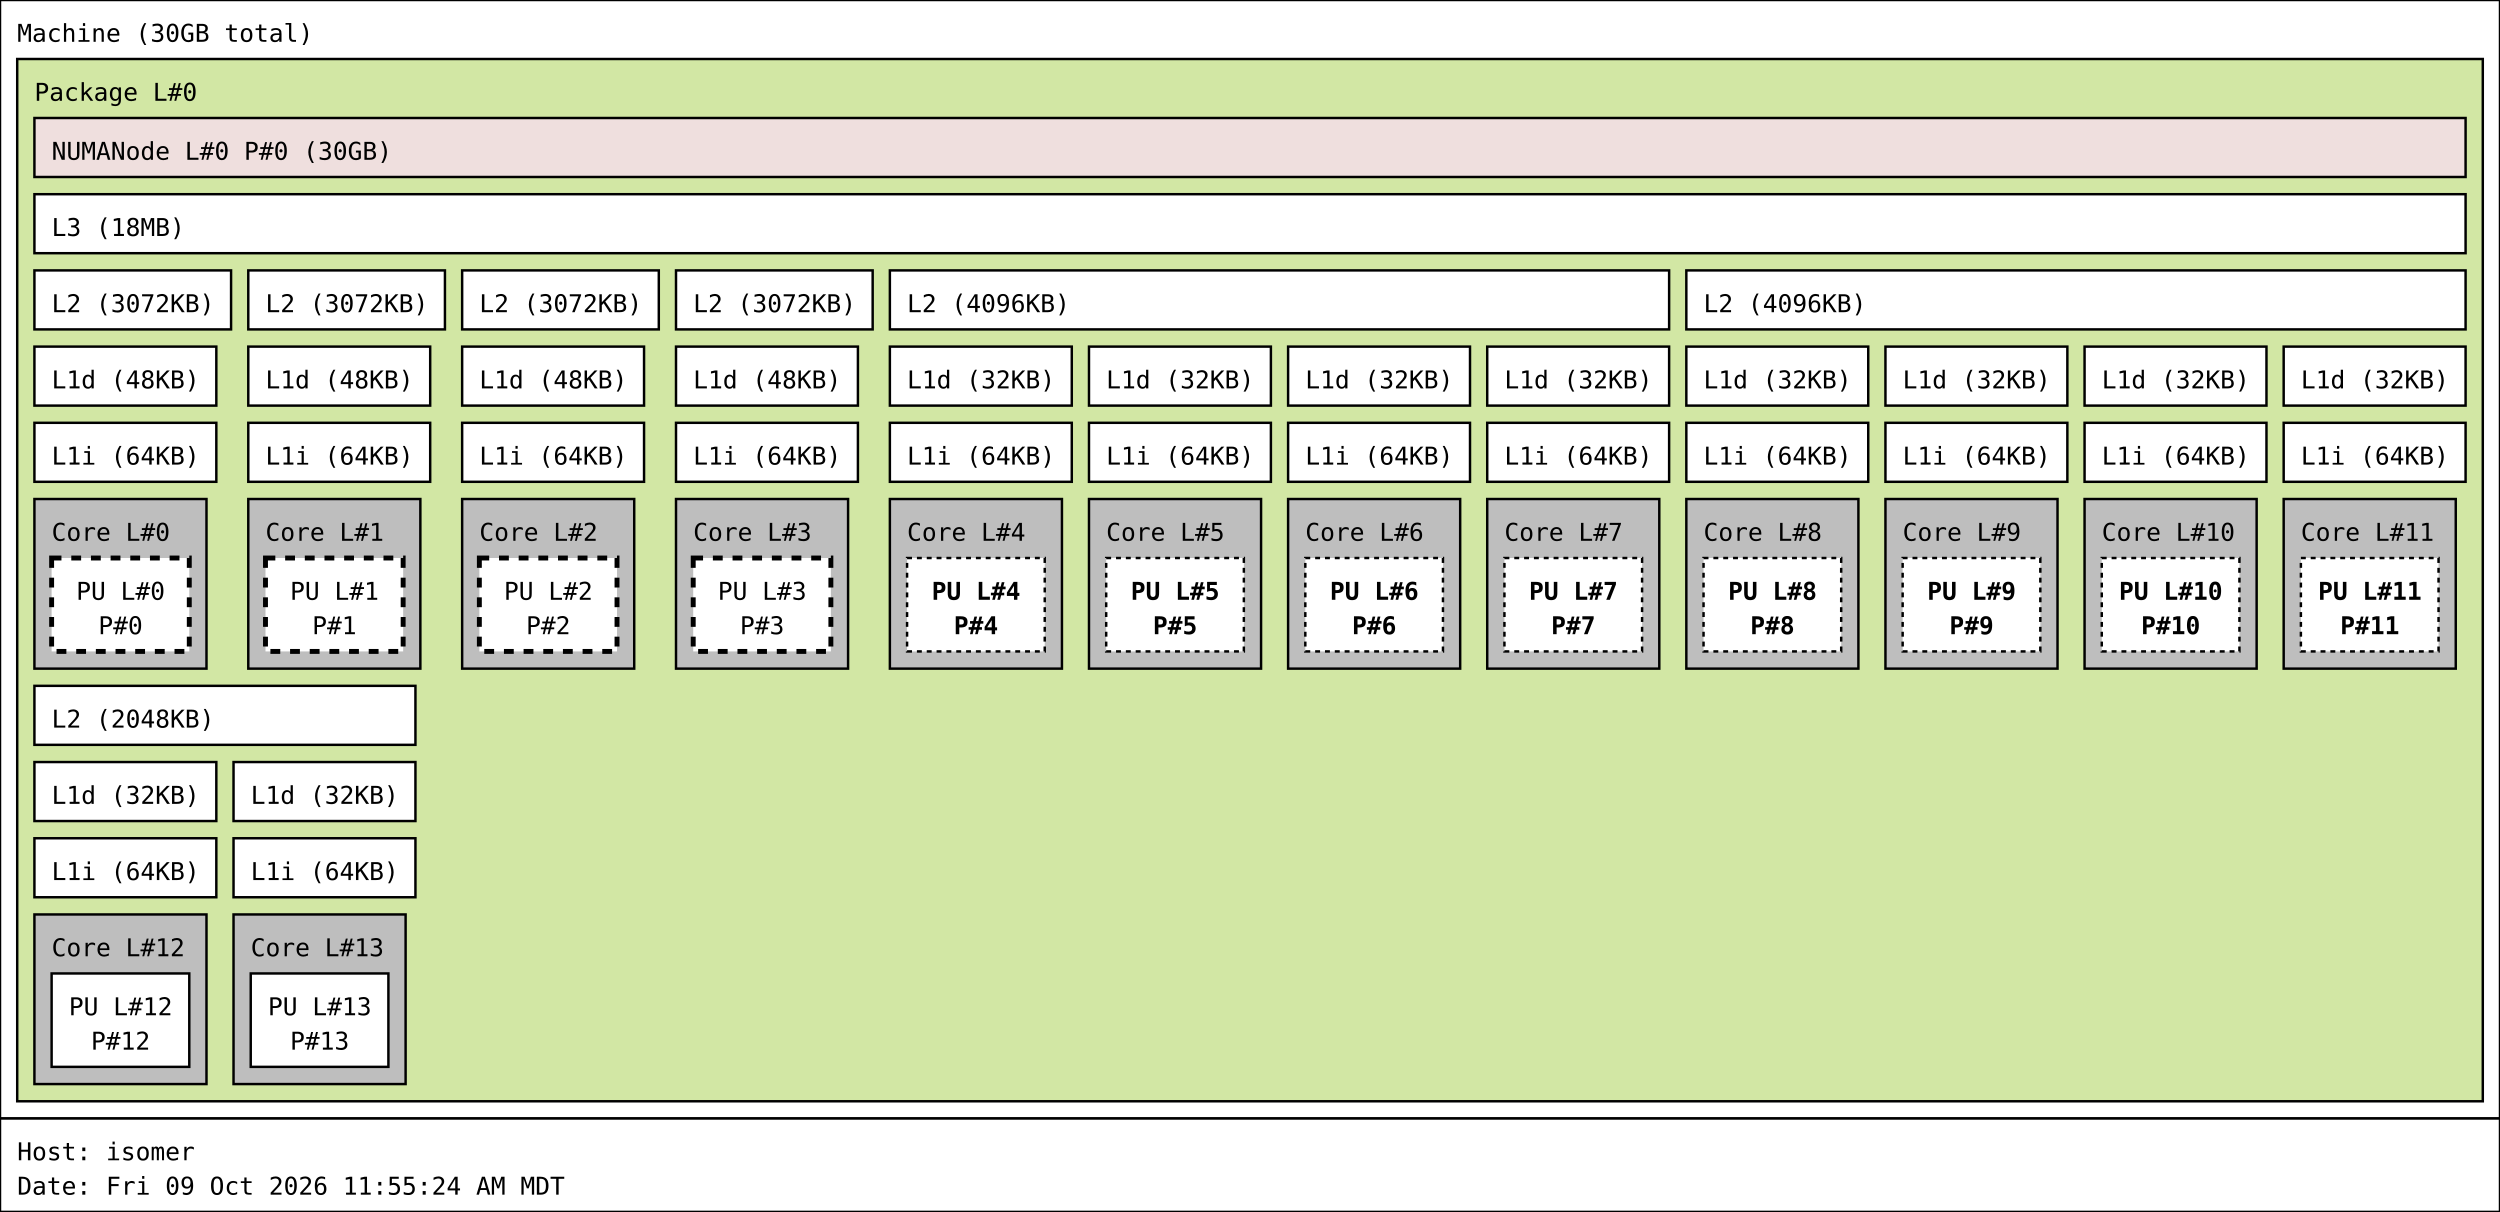
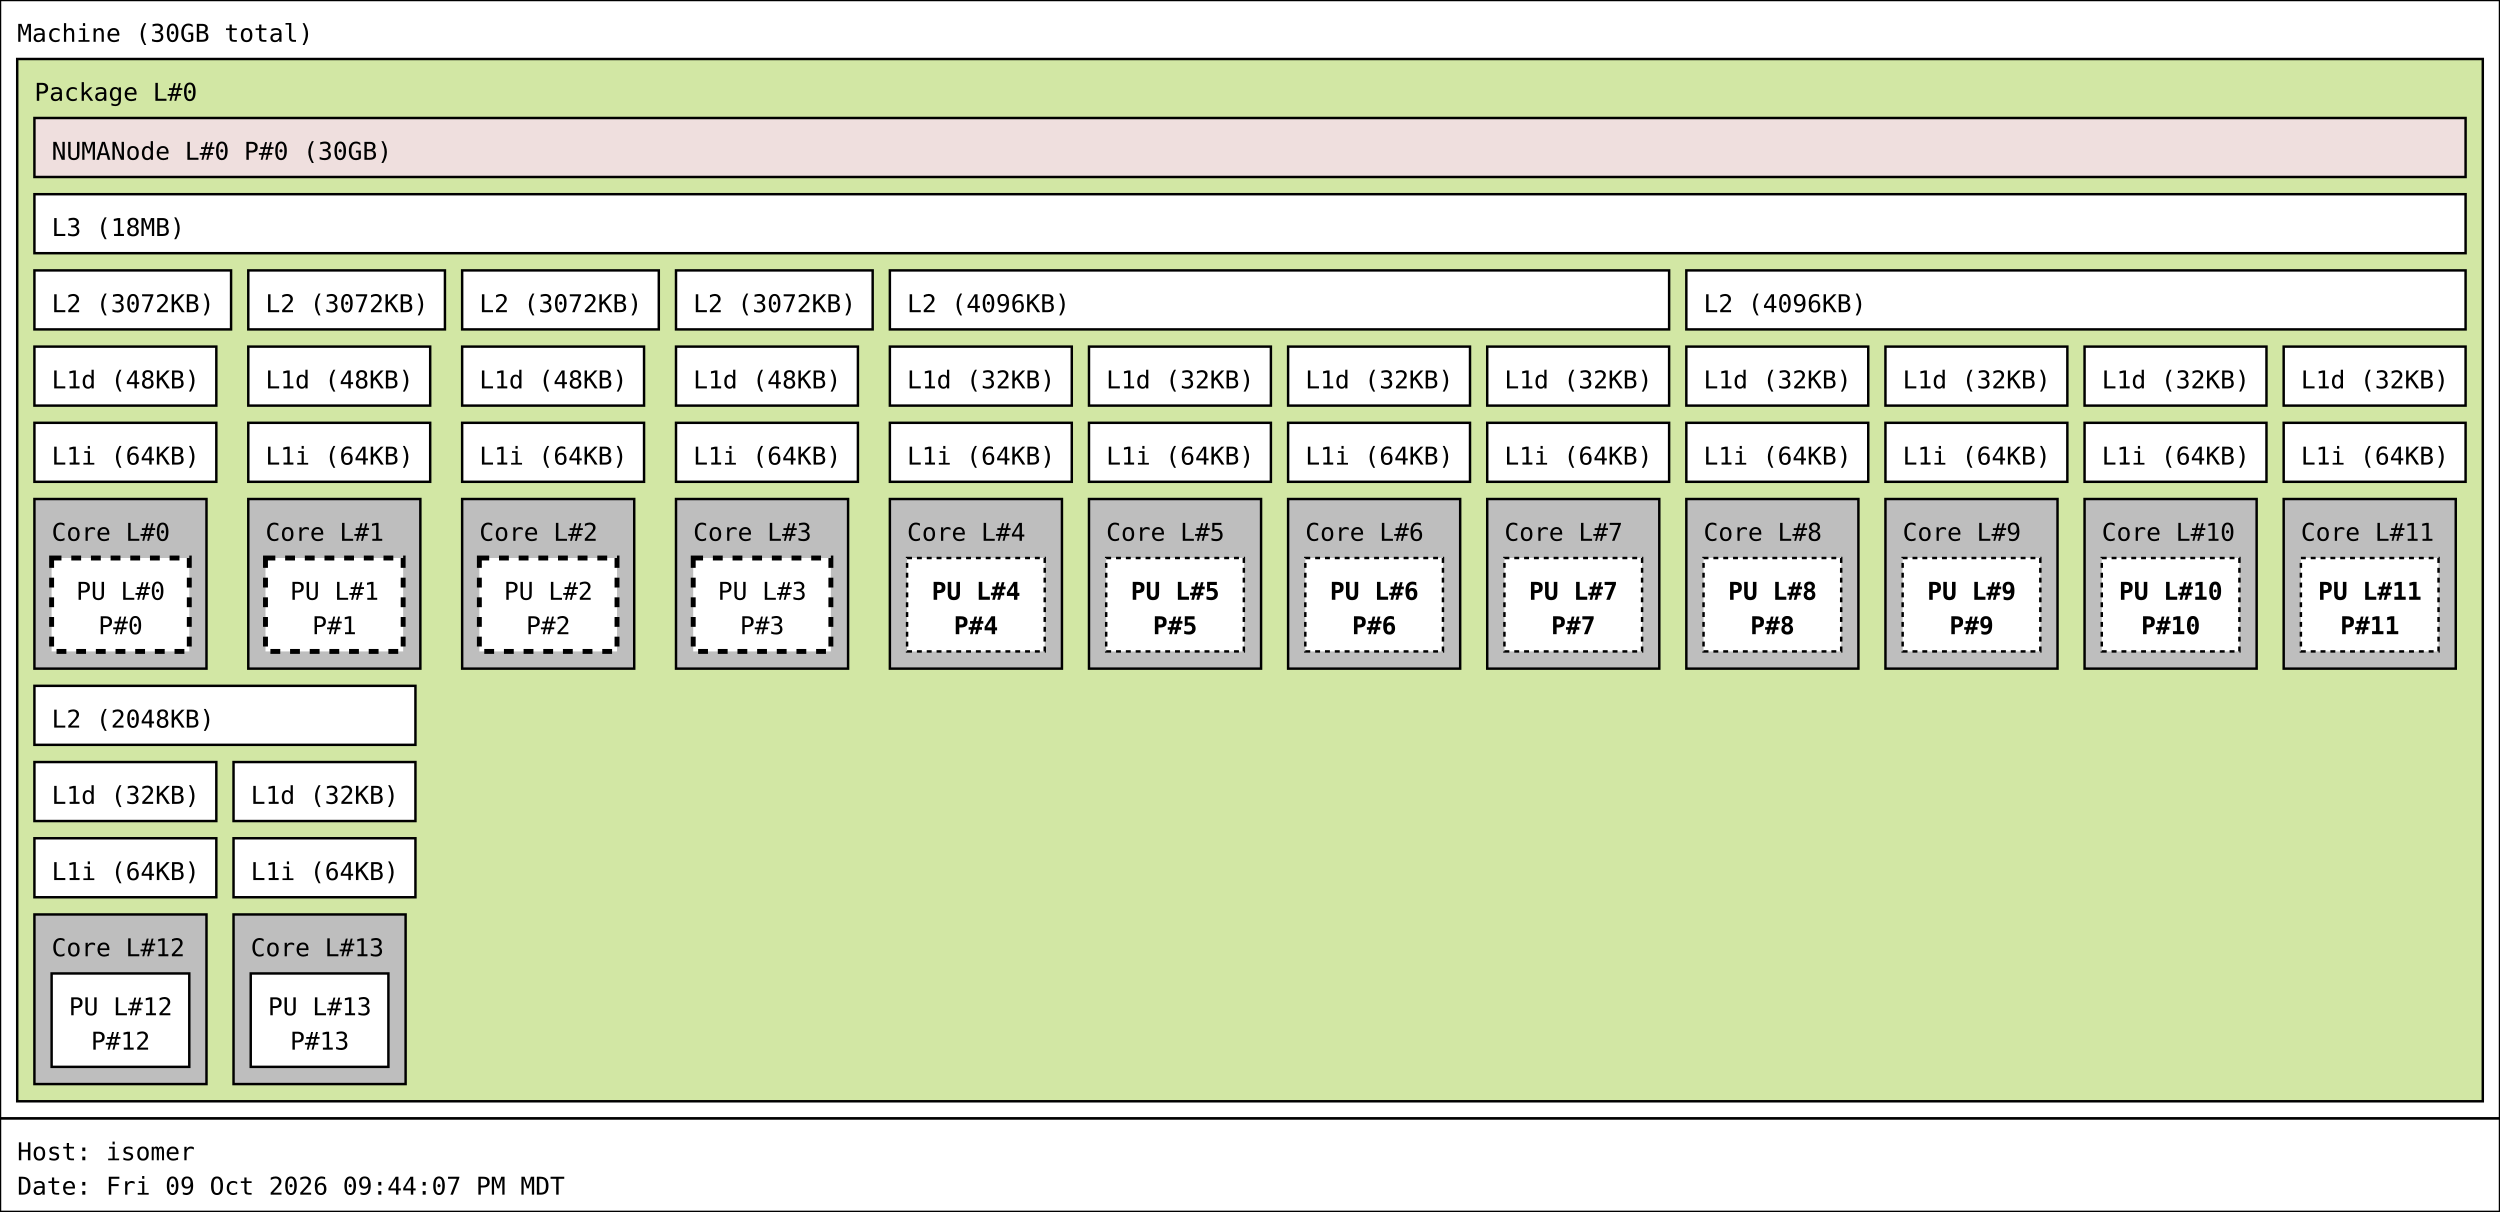
<svg xmlns="http://www.w3.org/2000/svg" width="1017px" height="493px" viewBox="0 0 1017px 493px" version="1.1">
  <rect id="Machine_0_rect" class="Machine" x="0" y="0" width="1017" height="455" fill="rgb(255,255,255)" stroke="rgb(0,0,0)" stroke-width="1" />
  <text id="Machine_0_text" class="Machine" font-family="Monospace" x="7" y="17" fill="rgb(0,0,0)" font-size="10px">Machine (30GB total)</text>
  <rect id="Package_0_rect" class="Package" x="7" y="24" width="1003" height="424" fill="rgb(210,231,164)" stroke="rgb(0,0,0)" stroke-width="1" />
  <text id="Package_0_text" class="Package" font-family="Monospace" x="14" y="41" fill="rgb(0,0,0)" font-size="10px">Package L#0</text>
  <rect id="L3_0_rect" class="L3" x="14" y="79" width="989" height="24" fill="rgb(255,255,255)" stroke="rgb(0,0,0)" stroke-width="1" />
  <text id="L3_0_text" class="L3" font-family="Monospace" x="21" y="96" fill="rgb(0,0,0)" font-size="10px">L3 (18MB)</text>
  <rect id="L2_0_rect" class="L2" x="14" y="110" width="80" height="24" fill="rgb(255,255,255)" stroke="rgb(0,0,0)" stroke-width="1" />
  <text id="L2_0_text" class="L2" font-family="Monospace" x="21" y="127" fill="rgb(0,0,0)" font-size="10px">L2 (3072KB)</text>
  <rect id="L1d_0_rect" class="L1d" x="14" y="141" width="74" height="24" fill="rgb(255,255,255)" stroke="rgb(0,0,0)" stroke-width="1" />
  <text id="L1d_0_text" class="L1d" font-family="Monospace" x="21" y="158" fill="rgb(0,0,0)" font-size="10px">L1d (48KB)</text>
  <rect id="L1i_0_rect" class="L1i" x="14" y="172" width="74" height="24" fill="rgb(255,255,255)" stroke="rgb(0,0,0)" stroke-width="1" />
  <text id="L1i_0_text" class="L1i" font-family="Monospace" x="21" y="189" fill="rgb(0,0,0)" font-size="10px">L1i (64KB)</text>
  <rect id="Core_0_rect" class="Core" x="14" y="203" width="70" height="69" fill="rgb(190,190,190)" stroke="rgb(0,0,0)" stroke-width="1" />
  <text id="Core_0_text" class="Core" font-family="Monospace" x="21" y="220" fill="rgb(0,0,0)" font-size="10px">Core L#0</text>
  <rect id="PU_0_rect" class="PU" x="21" y="227" width="56" height="38" fill="rgb(255,255,255)" stroke="rgb(0,0,0)" stroke-width="2" stroke-dasharray="4" />
  <text id="PU_0_text" class="PU" font-family="Monospace" x="31" y="244" fill="rgb(0,0,0)" font-size="10px">PU L#0</text>
  <text id="PU_0_text_1" class="PU" font-family="Monospace" x="40" y="258" fill="rgb(0,0,0)" font-size="10px">P#0</text>
  <rect id="L2_1_rect" class="L2" x="101" y="110" width="80" height="24" fill="rgb(255,255,255)" stroke="rgb(0,0,0)" stroke-width="1" />
  <text id="L2_1_text" class="L2" font-family="Monospace" x="108" y="127" fill="rgb(0,0,0)" font-size="10px">L2 (3072KB)</text>
  <rect id="L1d_1_rect" class="L1d" x="101" y="141" width="74" height="24" fill="rgb(255,255,255)" stroke="rgb(0,0,0)" stroke-width="1" />
  <text id="L1d_1_text" class="L1d" font-family="Monospace" x="108" y="158" fill="rgb(0,0,0)" font-size="10px">L1d (48KB)</text>
  <rect id="L1i_1_rect" class="L1i" x="101" y="172" width="74" height="24" fill="rgb(255,255,255)" stroke="rgb(0,0,0)" stroke-width="1" />
  <text id="L1i_1_text" class="L1i" font-family="Monospace" x="108" y="189" fill="rgb(0,0,0)" font-size="10px">L1i (64KB)</text>
  <rect id="Core_1_rect" class="Core" x="101" y="203" width="70" height="69" fill="rgb(190,190,190)" stroke="rgb(0,0,0)" stroke-width="1" />
  <text id="Core_1_text" class="Core" font-family="Monospace" x="108" y="220" fill="rgb(0,0,0)" font-size="10px">Core L#1</text>
  <rect id="PU_1_rect" class="PU" x="108" y="227" width="56" height="38" fill="rgb(255,255,255)" stroke="rgb(0,0,0)" stroke-width="2" stroke-dasharray="4" />
  <text id="PU_1_text" class="PU" font-family="Monospace" x="118" y="244" fill="rgb(0,0,0)" font-size="10px">PU L#1</text>
  <text id="PU_1_text_1" class="PU" font-family="Monospace" x="127" y="258" fill="rgb(0,0,0)" font-size="10px">P#1</text>
  <rect id="L2_2_rect" class="L2" x="188" y="110" width="80" height="24" fill="rgb(255,255,255)" stroke="rgb(0,0,0)" stroke-width="1" />
  <text id="L2_2_text" class="L2" font-family="Monospace" x="195" y="127" fill="rgb(0,0,0)" font-size="10px">L2 (3072KB)</text>
  <rect id="L1d_2_rect" class="L1d" x="188" y="141" width="74" height="24" fill="rgb(255,255,255)" stroke="rgb(0,0,0)" stroke-width="1" />
  <text id="L1d_2_text" class="L1d" font-family="Monospace" x="195" y="158" fill="rgb(0,0,0)" font-size="10px">L1d (48KB)</text>
  <rect id="L1i_2_rect" class="L1i" x="188" y="172" width="74" height="24" fill="rgb(255,255,255)" stroke="rgb(0,0,0)" stroke-width="1" />
  <text id="L1i_2_text" class="L1i" font-family="Monospace" x="195" y="189" fill="rgb(0,0,0)" font-size="10px">L1i (64KB)</text>
  <rect id="Core_2_rect" class="Core" x="188" y="203" width="70" height="69" fill="rgb(190,190,190)" stroke="rgb(0,0,0)" stroke-width="1" />
  <text id="Core_2_text" class="Core" font-family="Monospace" x="195" y="220" fill="rgb(0,0,0)" font-size="10px">Core L#2</text>
  <rect id="PU_2_rect" class="PU" x="195" y="227" width="56" height="38" fill="rgb(255,255,255)" stroke="rgb(0,0,0)" stroke-width="2" stroke-dasharray="4" />
  <text id="PU_2_text" class="PU" font-family="Monospace" x="205" y="244" fill="rgb(0,0,0)" font-size="10px">PU L#2</text>
  <text id="PU_2_text_1" class="PU" font-family="Monospace" x="214" y="258" fill="rgb(0,0,0)" font-size="10px">P#2</text>
  <rect id="L2_3_rect" class="L2" x="275" y="110" width="80" height="24" fill="rgb(255,255,255)" stroke="rgb(0,0,0)" stroke-width="1" />
  <text id="L2_3_text" class="L2" font-family="Monospace" x="282" y="127" fill="rgb(0,0,0)" font-size="10px">L2 (3072KB)</text>
  <rect id="L1d_3_rect" class="L1d" x="275" y="141" width="74" height="24" fill="rgb(255,255,255)" stroke="rgb(0,0,0)" stroke-width="1" />
  <text id="L1d_3_text" class="L1d" font-family="Monospace" x="282" y="158" fill="rgb(0,0,0)" font-size="10px">L1d (48KB)</text>
  <rect id="L1i_3_rect" class="L1i" x="275" y="172" width="74" height="24" fill="rgb(255,255,255)" stroke="rgb(0,0,0)" stroke-width="1" />
  <text id="L1i_3_text" class="L1i" font-family="Monospace" x="282" y="189" fill="rgb(0,0,0)" font-size="10px">L1i (64KB)</text>
  <rect id="Core_3_rect" class="Core" x="275" y="203" width="70" height="69" fill="rgb(190,190,190)" stroke="rgb(0,0,0)" stroke-width="1" />
  <text id="Core_3_text" class="Core" font-family="Monospace" x="282" y="220" fill="rgb(0,0,0)" font-size="10px">Core L#3</text>
  <rect id="PU_3_rect" class="PU" x="282" y="227" width="56" height="38" fill="rgb(255,255,255)" stroke="rgb(0,0,0)" stroke-width="2" stroke-dasharray="4" />
  <text id="PU_3_text" class="PU" font-family="Monospace" x="292" y="244" fill="rgb(0,0,0)" font-size="10px">PU L#3</text>
  <text id="PU_3_text_1" class="PU" font-family="Monospace" x="301" y="258" fill="rgb(0,0,0)" font-size="10px">P#3</text>
  <rect id="L2_4_rect" class="L2" x="362" y="110" width="317" height="24" fill="rgb(255,255,255)" stroke="rgb(0,0,0)" stroke-width="1" />
  <text id="L2_4_text" class="L2" font-family="Monospace" x="369" y="127" fill="rgb(0,0,0)" font-size="10px">L2 (4096KB)</text>
  <rect id="L1d_4_rect" class="L1d" x="362" y="141" width="74" height="24" fill="rgb(255,255,255)" stroke="rgb(0,0,0)" stroke-width="1" />
  <text id="L1d_4_text" class="L1d" font-family="Monospace" x="369" y="158" fill="rgb(0,0,0)" font-size="10px">L1d (32KB)</text>
  <rect id="L1i_4_rect" class="L1i" x="362" y="172" width="74" height="24" fill="rgb(255,255,255)" stroke="rgb(0,0,0)" stroke-width="1" />
  <text id="L1i_4_text" class="L1i" font-family="Monospace" x="369" y="189" fill="rgb(0,0,0)" font-size="10px">L1i (64KB)</text>
  <rect id="Core_4_rect" class="Core" x="362" y="203" width="70" height="69" fill="rgb(190,190,190)" stroke="rgb(0,0,0)" stroke-width="1" />
  <text id="Core_4_text" class="Core" font-family="Monospace" x="369" y="220" fill="rgb(0,0,0)" font-size="10px">Core L#4</text>
  <rect id="PU_4_rect" class="PU" x="369" y="227" width="56" height="38" fill="rgb(255,255,255)" stroke="rgb(0,0,0)" stroke-width="1" stroke-dasharray="2" />
  <text id="PU_4_text" class="PU" font-family="Monospace" font-weight="bold" x="379" y="244" fill="rgb(0,0,0)" font-size="10px">PU L#4</text>
  <text id="PU_4_text_1" class="PU" font-family="Monospace" font-weight="bold" x="388" y="258" fill="rgb(0,0,0)" font-size="10px">P#4</text>
  <rect id="L1d_5_rect" class="L1d" x="443" y="141" width="74" height="24" fill="rgb(255,255,255)" stroke="rgb(0,0,0)" stroke-width="1" />
  <text id="L1d_5_text" class="L1d" font-family="Monospace" x="450" y="158" fill="rgb(0,0,0)" font-size="10px">L1d (32KB)</text>
  <rect id="L1i_5_rect" class="L1i" x="443" y="172" width="74" height="24" fill="rgb(255,255,255)" stroke="rgb(0,0,0)" stroke-width="1" />
  <text id="L1i_5_text" class="L1i" font-family="Monospace" x="450" y="189" fill="rgb(0,0,0)" font-size="10px">L1i (64KB)</text>
  <rect id="Core_5_rect" class="Core" x="443" y="203" width="70" height="69" fill="rgb(190,190,190)" stroke="rgb(0,0,0)" stroke-width="1" />
  <text id="Core_5_text" class="Core" font-family="Monospace" x="450" y="220" fill="rgb(0,0,0)" font-size="10px">Core L#5</text>
  <rect id="PU_5_rect" class="PU" x="450" y="227" width="56" height="38" fill="rgb(255,255,255)" stroke="rgb(0,0,0)" stroke-width="1" stroke-dasharray="2" />
  <text id="PU_5_text" class="PU" font-family="Monospace" font-weight="bold" x="460" y="244" fill="rgb(0,0,0)" font-size="10px">PU L#5</text>
  <text id="PU_5_text_1" class="PU" font-family="Monospace" font-weight="bold" x="469" y="258" fill="rgb(0,0,0)" font-size="10px">P#5</text>
  <rect id="L1d_6_rect" class="L1d" x="524" y="141" width="74" height="24" fill="rgb(255,255,255)" stroke="rgb(0,0,0)" stroke-width="1" />
  <text id="L1d_6_text" class="L1d" font-family="Monospace" x="531" y="158" fill="rgb(0,0,0)" font-size="10px">L1d (32KB)</text>
  <rect id="L1i_6_rect" class="L1i" x="524" y="172" width="74" height="24" fill="rgb(255,255,255)" stroke="rgb(0,0,0)" stroke-width="1" />
  <text id="L1i_6_text" class="L1i" font-family="Monospace" x="531" y="189" fill="rgb(0,0,0)" font-size="10px">L1i (64KB)</text>
  <rect id="Core_6_rect" class="Core" x="524" y="203" width="70" height="69" fill="rgb(190,190,190)" stroke="rgb(0,0,0)" stroke-width="1" />
  <text id="Core_6_text" class="Core" font-family="Monospace" x="531" y="220" fill="rgb(0,0,0)" font-size="10px">Core L#6</text>
  <rect id="PU_6_rect" class="PU" x="531" y="227" width="56" height="38" fill="rgb(255,255,255)" stroke="rgb(0,0,0)" stroke-width="1" stroke-dasharray="2" />
  <text id="PU_6_text" class="PU" font-family="Monospace" font-weight="bold" x="541" y="244" fill="rgb(0,0,0)" font-size="10px">PU L#6</text>
  <text id="PU_6_text_1" class="PU" font-family="Monospace" font-weight="bold" x="550" y="258" fill="rgb(0,0,0)" font-size="10px">P#6</text>
  <rect id="L1d_7_rect" class="L1d" x="605" y="141" width="74" height="24" fill="rgb(255,255,255)" stroke="rgb(0,0,0)" stroke-width="1" />
  <text id="L1d_7_text" class="L1d" font-family="Monospace" x="612" y="158" fill="rgb(0,0,0)" font-size="10px">L1d (32KB)</text>
  <rect id="L1i_7_rect" class="L1i" x="605" y="172" width="74" height="24" fill="rgb(255,255,255)" stroke="rgb(0,0,0)" stroke-width="1" />
  <text id="L1i_7_text" class="L1i" font-family="Monospace" x="612" y="189" fill="rgb(0,0,0)" font-size="10px">L1i (64KB)</text>
  <rect id="Core_7_rect" class="Core" x="605" y="203" width="70" height="69" fill="rgb(190,190,190)" stroke="rgb(0,0,0)" stroke-width="1" />
  <text id="Core_7_text" class="Core" font-family="Monospace" x="612" y="220" fill="rgb(0,0,0)" font-size="10px">Core L#7</text>
  <rect id="PU_7_rect" class="PU" x="612" y="227" width="56" height="38" fill="rgb(255,255,255)" stroke="rgb(0,0,0)" stroke-width="1" stroke-dasharray="2" />
  <text id="PU_7_text" class="PU" font-family="Monospace" font-weight="bold" x="622" y="244" fill="rgb(0,0,0)" font-size="10px">PU L#7</text>
  <text id="PU_7_text_1" class="PU" font-family="Monospace" font-weight="bold" x="631" y="258" fill="rgb(0,0,0)" font-size="10px">P#7</text>
  <rect id="L2_5_rect" class="L2" x="686" y="110" width="317" height="24" fill="rgb(255,255,255)" stroke="rgb(0,0,0)" stroke-width="1" />
  <text id="L2_5_text" class="L2" font-family="Monospace" x="693" y="127" fill="rgb(0,0,0)" font-size="10px">L2 (4096KB)</text>
  <rect id="L1d_8_rect" class="L1d" x="686" y="141" width="74" height="24" fill="rgb(255,255,255)" stroke="rgb(0,0,0)" stroke-width="1" />
  <text id="L1d_8_text" class="L1d" font-family="Monospace" x="693" y="158" fill="rgb(0,0,0)" font-size="10px">L1d (32KB)</text>
  <rect id="L1i_8_rect" class="L1i" x="686" y="172" width="74" height="24" fill="rgb(255,255,255)" stroke="rgb(0,0,0)" stroke-width="1" />
  <text id="L1i_8_text" class="L1i" font-family="Monospace" x="693" y="189" fill="rgb(0,0,0)" font-size="10px">L1i (64KB)</text>
  <rect id="Core_8_rect" class="Core" x="686" y="203" width="70" height="69" fill="rgb(190,190,190)" stroke="rgb(0,0,0)" stroke-width="1" />
  <text id="Core_8_text" class="Core" font-family="Monospace" x="693" y="220" fill="rgb(0,0,0)" font-size="10px">Core L#8</text>
  <rect id="PU_8_rect" class="PU" x="693" y="227" width="56" height="38" fill="rgb(255,255,255)" stroke="rgb(0,0,0)" stroke-width="1" stroke-dasharray="2" />
  <text id="PU_8_text" class="PU" font-family="Monospace" font-weight="bold" x="703" y="244" fill="rgb(0,0,0)" font-size="10px">PU L#8</text>
  <text id="PU_8_text_1" class="PU" font-family="Monospace" font-weight="bold" x="712" y="258" fill="rgb(0,0,0)" font-size="10px">P#8</text>
  <rect id="L1d_9_rect" class="L1d" x="767" y="141" width="74" height="24" fill="rgb(255,255,255)" stroke="rgb(0,0,0)" stroke-width="1" />
  <text id="L1d_9_text" class="L1d" font-family="Monospace" x="774" y="158" fill="rgb(0,0,0)" font-size="10px">L1d (32KB)</text>
  <rect id="L1i_9_rect" class="L1i" x="767" y="172" width="74" height="24" fill="rgb(255,255,255)" stroke="rgb(0,0,0)" stroke-width="1" />
  <text id="L1i_9_text" class="L1i" font-family="Monospace" x="774" y="189" fill="rgb(0,0,0)" font-size="10px">L1i (64KB)</text>
  <rect id="Core_9_rect" class="Core" x="767" y="203" width="70" height="69" fill="rgb(190,190,190)" stroke="rgb(0,0,0)" stroke-width="1" />
  <text id="Core_9_text" class="Core" font-family="Monospace" x="774" y="220" fill="rgb(0,0,0)" font-size="10px">Core L#9</text>
  <rect id="PU_9_rect" class="PU" x="774" y="227" width="56" height="38" fill="rgb(255,255,255)" stroke="rgb(0,0,0)" stroke-width="1" stroke-dasharray="2" />
  <text id="PU_9_text" class="PU" font-family="Monospace" font-weight="bold" x="784" y="244" fill="rgb(0,0,0)" font-size="10px">PU L#9</text>
  <text id="PU_9_text_1" class="PU" font-family="Monospace" font-weight="bold" x="793" y="258" fill="rgb(0,0,0)" font-size="10px">P#9</text>
  <rect id="L1d_10_rect" class="L1d" x="848" y="141" width="74" height="24" fill="rgb(255,255,255)" stroke="rgb(0,0,0)" stroke-width="1" />
  <text id="L1d_10_text" class="L1d" font-family="Monospace" x="855" y="158" fill="rgb(0,0,0)" font-size="10px">L1d (32KB)</text>
  <rect id="L1i_10_rect" class="L1i" x="848" y="172" width="74" height="24" fill="rgb(255,255,255)" stroke="rgb(0,0,0)" stroke-width="1" />
  <text id="L1i_10_text" class="L1i" font-family="Monospace" x="855" y="189" fill="rgb(0,0,0)" font-size="10px">L1i (64KB)</text>
  <rect id="Core_10_rect" class="Core" x="848" y="203" width="70" height="69" fill="rgb(190,190,190)" stroke="rgb(0,0,0)" stroke-width="1" />
  <text id="Core_10_text" class="Core" font-family="Monospace" x="855" y="220" fill="rgb(0,0,0)" font-size="10px">Core L#10</text>
  <rect id="PU_10_rect" class="PU" x="855" y="227" width="56" height="38" fill="rgb(255,255,255)" stroke="rgb(0,0,0)" stroke-width="1" stroke-dasharray="2" />
  <text id="PU_10_text" class="PU" font-family="Monospace" font-weight="bold" x="862" y="244" fill="rgb(0,0,0)" font-size="10px">PU L#10</text>
  <text id="PU_10_text_1" class="PU" font-family="Monospace" font-weight="bold" x="871" y="258" fill="rgb(0,0,0)" font-size="10px">P#10</text>
  <rect id="L1d_11_rect" class="L1d" x="929" y="141" width="74" height="24" fill="rgb(255,255,255)" stroke="rgb(0,0,0)" stroke-width="1" />
  <text id="L1d_11_text" class="L1d" font-family="Monospace" x="936" y="158" fill="rgb(0,0,0)" font-size="10px">L1d (32KB)</text>
  <rect id="L1i_11_rect" class="L1i" x="929" y="172" width="74" height="24" fill="rgb(255,255,255)" stroke="rgb(0,0,0)" stroke-width="1" />
  <text id="L1i_11_text" class="L1i" font-family="Monospace" x="936" y="189" fill="rgb(0,0,0)" font-size="10px">L1i (64KB)</text>
  <rect id="Core_11_rect" class="Core" x="929" y="203" width="70" height="69" fill="rgb(190,190,190)" stroke="rgb(0,0,0)" stroke-width="1" />
  <text id="Core_11_text" class="Core" font-family="Monospace" x="936" y="220" fill="rgb(0,0,0)" font-size="10px">Core L#11</text>
  <rect id="PU_11_rect" class="PU" x="936" y="227" width="56" height="38" fill="rgb(255,255,255)" stroke="rgb(0,0,0)" stroke-width="1" stroke-dasharray="2" />
  <text id="PU_11_text" class="PU" font-family="Monospace" font-weight="bold" x="943" y="244" fill="rgb(0,0,0)" font-size="10px">PU L#11</text>
  <text id="PU_11_text_1" class="PU" font-family="Monospace" font-weight="bold" x="952" y="258" fill="rgb(0,0,0)" font-size="10px">P#11</text>
  <rect id="L2_6_rect" class="L2" x="14" y="279" width="155" height="24" fill="rgb(255,255,255)" stroke="rgb(0,0,0)" stroke-width="1" />
  <text id="L2_6_text" class="L2" font-family="Monospace" x="21" y="296" fill="rgb(0,0,0)" font-size="10px">L2 (2048KB)</text>
  <rect id="L1d_12_rect" class="L1d" x="14" y="310" width="74" height="24" fill="rgb(255,255,255)" stroke="rgb(0,0,0)" stroke-width="1" />
  <text id="L1d_12_text" class="L1d" font-family="Monospace" x="21" y="327" fill="rgb(0,0,0)" font-size="10px">L1d (32KB)</text>
  <rect id="L1i_12_rect" class="L1i" x="14" y="341" width="74" height="24" fill="rgb(255,255,255)" stroke="rgb(0,0,0)" stroke-width="1" />
  <text id="L1i_12_text" class="L1i" font-family="Monospace" x="21" y="358" fill="rgb(0,0,0)" font-size="10px">L1i (64KB)</text>
  <rect id="Core_12_rect" class="Core" x="14" y="372" width="70" height="69" fill="rgb(190,190,190)" stroke="rgb(0,0,0)" stroke-width="1" />
  <text id="Core_12_text" class="Core" font-family="Monospace" x="21" y="389" fill="rgb(0,0,0)" font-size="10px">Core L#12</text>
  <rect id="PU_12_rect" class="PU" x="21" y="396" width="56" height="38" fill="rgb(255,255,255)" stroke="rgb(0,0,0)" stroke-width="1" />
  <text id="PU_12_text" class="PU" font-family="Monospace" x="28" y="413" fill="rgb(0,0,0)" font-size="10px">PU L#12</text>
  <text id="PU_12_text_1" class="PU" font-family="Monospace" x="37" y="427" fill="rgb(0,0,0)" font-size="10px">P#12</text>
  <rect id="L1d_13_rect" class="L1d" x="95" y="310" width="74" height="24" fill="rgb(255,255,255)" stroke="rgb(0,0,0)" stroke-width="1" />
  <text id="L1d_13_text" class="L1d" font-family="Monospace" x="102" y="327" fill="rgb(0,0,0)" font-size="10px">L1d (32KB)</text>
  <rect id="L1i_13_rect" class="L1i" x="95" y="341" width="74" height="24" fill="rgb(255,255,255)" stroke="rgb(0,0,0)" stroke-width="1" />
  <text id="L1i_13_text" class="L1i" font-family="Monospace" x="102" y="358" fill="rgb(0,0,0)" font-size="10px">L1i (64KB)</text>
  <rect id="Core_13_rect" class="Core" x="95" y="372" width="70" height="69" fill="rgb(190,190,190)" stroke="rgb(0,0,0)" stroke-width="1" />
  <text id="Core_13_text" class="Core" font-family="Monospace" x="102" y="389" fill="rgb(0,0,0)" font-size="10px">Core L#13</text>
  <rect id="PU_13_rect" class="PU" x="102" y="396" width="56" height="38" fill="rgb(255,255,255)" stroke="rgb(0,0,0)" stroke-width="1" />
  <text id="PU_13_text" class="PU" font-family="Monospace" x="109" y="413" fill="rgb(0,0,0)" font-size="10px">PU L#13</text>
  <text id="PU_13_text_1" class="PU" font-family="Monospace" x="118" y="427" fill="rgb(0,0,0)" font-size="10px">P#13</text>
  <rect id="NUMANode_0_rect" class="NUMANode" x="14" y="48" width="989" height="24" fill="rgb(239,223,222)" stroke="rgb(0,0,0)" stroke-width="1" />
  <text id="NUMANode_0_text" class="NUMANode" font-family="Monospace" x="21" y="65" fill="rgb(0,0,0)" font-size="10px">NUMANode L#0 P#0 (30GB)</text>
  <rect id="anon_rect" x="0" y="455" width="1017" height="38" fill="rgb(255,255,255)" stroke="rgb(0,0,0)" stroke-width="1" />
  <text id="anon_text" font-family="Monospace" x="7" y="472" fill="rgb(0,0,0)" font-size="10px">Host: isomer</text>
-   <text id="anon_text_1" font-family="Monospace" x="7" y="486" fill="rgb(0,0,0)" font-size="10px">Date: Fri 09 Oct 2026 11:55:24 AM MDT</text>
+   <text id="anon_text_1" font-family="Monospace" x="7" y="486" fill="rgb(0,0,0)" font-size="10px">Date: Fri 09 Oct 2026 09:44:07 PM MDT</text>
</svg>
